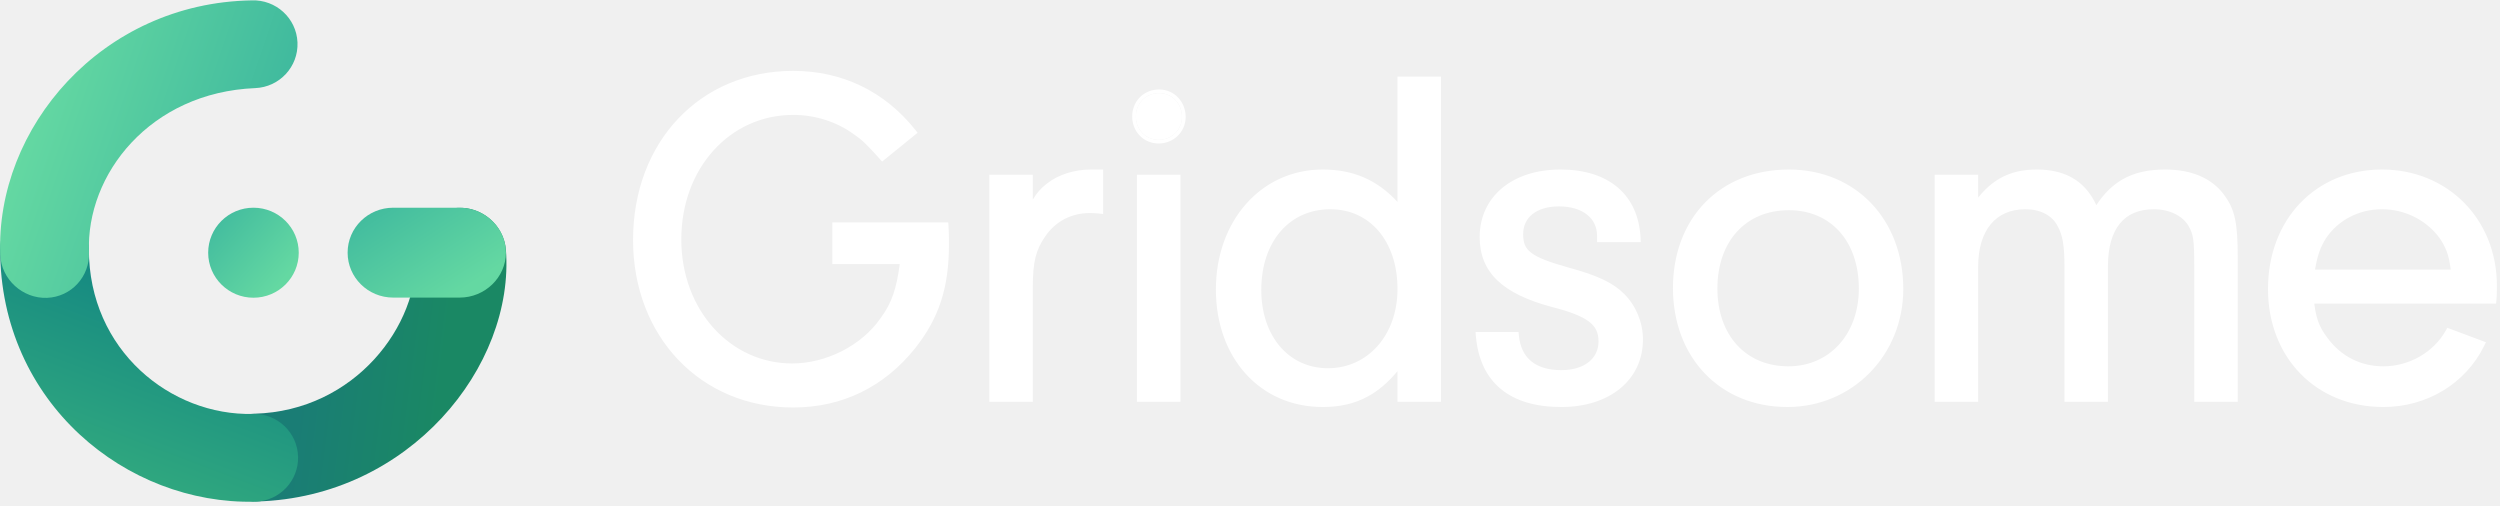
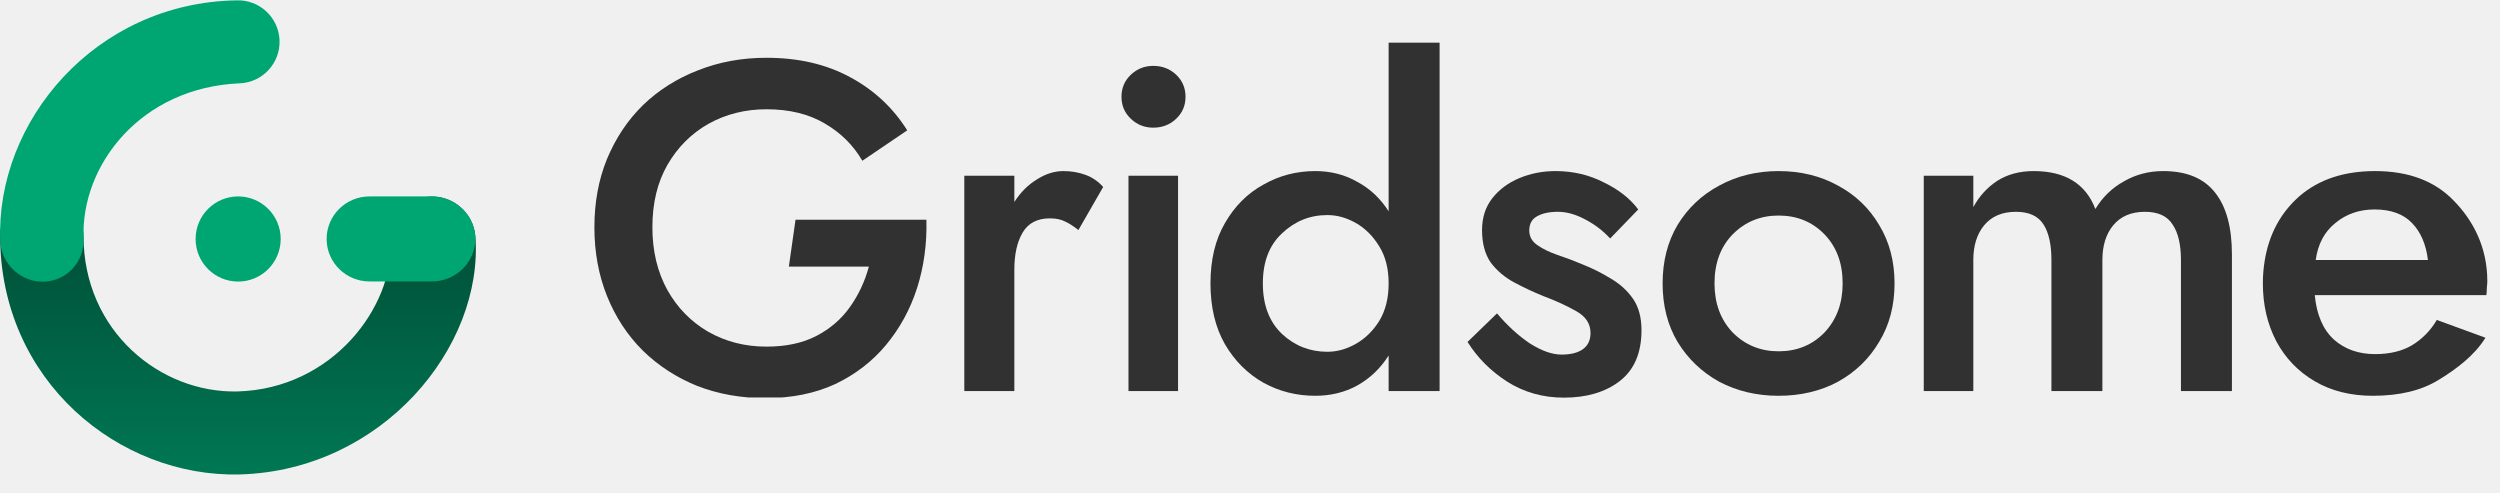
- <svg xmlns="http://www.w3.org/2000/svg" width="593" height="120" viewBox="0 0 593 120" fill="none">
-   <path fill-rule="evenodd" clip-rule="evenodd" d="M108.612 49.299C114.388 49.024 119.501 53.467 120 59.201C122.161 86.936 97.025 117.954 60.955 118.948C55.174 119.107 50.358 114.576 50.198 108.828C50.038 103.079 54.594 98.29 60.375 98.131C84.304 97.472 99.464 76.975 98.655 60.199C98.378 54.455 102.836 49.575 108.612 49.299Z" fill="url(#paint0_linear)" />
-   <path fill-rule="evenodd" clip-rule="evenodd" d="M10.608 48.709C16.391 48.709 21.079 53.37 21.079 59.121C21.079 83.123 40.54 98.657 59.978 98.181C65.76 98.04 70.562 102.585 70.704 108.334C70.846 114.083 66.275 118.858 60.494 119C30.097 119.744 0.033 95.611 0.033 59.121C0.033 53.37 4.825 48.709 10.608 48.709Z" fill="url(#paint1_linear)" />
-   <path d="M82.454 59.929C82.454 54.041 87.297 49.268 93.27 49.268L109.034 49.268C115.008 49.268 120 54.041 120 59.929C120 65.816 115.008 70.589 109.034 70.589H93.27C87.297 70.589 82.454 65.816 82.454 59.929Z" fill="url(#paint2_linear)" />
-   <path d="M49.379 59.944C49.379 54.048 54.191 49.268 60.12 49.268C66.05 49.268 70.862 54.048 70.862 59.944C70.862 65.84 66.05 70.62 60.12 70.62C54.191 70.62 49.379 65.84 49.379 59.944Z" fill="url(#paint3_linear)" />
-   <path fill-rule="evenodd" clip-rule="evenodd" d="M70.564 10.064C70.804 15.81 66.314 20.661 60.536 20.9C35.594 21.93 20.367 41.37 21.108 59.829C21.339 65.575 16.935 70.419 11.157 70.649C5.379 70.878 0.297 66.241 0.066 60.495C-1.141 30.414 24.116 0.677 59.667 0.093C65.445 -0.146 70.324 4.318 70.564 10.064Z" fill="url(#paint4_linear)" />
-   <path d="M274.955 22.09C271.798 22.09 269.43 24.464 269.43 27.629C269.43 30.794 271.798 33.167 274.842 33.167C277.887 33.167 280.368 30.794 280.368 27.742C280.368 24.577 278 22.09 274.955 22.09Z" fill="white" />
-   <path fill-rule="evenodd" clip-rule="evenodd" d="M197.434 52.756H224.92L224.978 53.564C225.093 55.177 225.093 57.235 225.093 57.914V57.921C225.093 68.148 222.788 75.353 217.125 82.534L217.124 82.536L217.122 82.538C209.744 91.782 199.798 96.656 188.135 96.656C166.187 96.656 150.162 79.836 150.162 56.904C150.162 33.639 166.067 16.812 188.135 16.812C199.792 16.812 209.854 21.682 217.123 30.818L217.658 31.491L209.239 38.323L208.684 37.702C205.755 34.428 204.464 33.145 202.534 31.855L202.519 31.845L202.504 31.834C198.487 28.896 193.37 27.255 188.135 27.255C173.14 27.255 161.605 39.888 161.605 56.791C161.605 73.473 173.145 86.213 187.909 86.213C195.98 86.213 204.389 81.935 208.843 75.512L208.85 75.5L208.859 75.489C211.52 71.898 212.646 68.508 213.42 62.634H197.434V52.756ZM234.665 41.453H244.981V47.35C245.93 45.73 246.92 44.641 248.305 43.56C251.076 41.387 254.883 40.21 258.768 40.21H261.67V50.769L260.689 50.646C259.848 50.54 258.997 50.539 258.43 50.539C254.096 50.539 250.308 52.543 247.877 56.146L247.875 56.149L247.873 56.152C245.752 59.234 244.981 62.09 244.981 67.981V95.3H234.665V41.453ZM280 41.453V95.3H269.685V41.453H280ZM331.485 47.886C326.599 42.617 320.922 40.21 313.752 40.21C299.075 40.21 288.408 52.459 288.408 68.659C288.408 84.878 298.867 96.543 313.752 96.543C317.818 96.543 321.323 95.755 324.49 94.02C327.029 92.628 329.314 90.648 331.485 88.042V95.3H341.801V18.169H331.485V47.886ZM389.186 57.434H378.829V55.999C378.829 53.828 377.959 52.103 376.439 50.902C374.899 49.685 372.627 48.957 369.779 48.957C367.043 48.957 364.915 49.656 363.489 50.8C362.083 51.927 361.292 53.539 361.292 55.547C361.292 56.61 361.425 57.436 361.72 58.125C362.01 58.803 362.481 59.405 363.245 59.984C364.826 61.182 367.57 62.221 372.265 63.525C378.956 65.344 382.636 67.088 385.283 69.741C388.039 72.504 389.709 76.455 389.709 80.527C389.709 85.307 387.733 89.34 384.288 92.163C380.857 94.974 376.023 96.543 370.342 96.543C364.295 96.543 359.448 95.129 355.985 92.259C352.508 89.378 350.543 85.126 350.077 79.697L349.996 78.753H360.197L360.273 79.54C360.538 82.302 361.556 84.33 363.189 85.679C364.833 87.037 367.206 87.796 370.342 87.796C373.131 87.796 375.347 87.07 376.847 85.88C378.328 84.704 379.168 83.034 379.168 80.979C379.168 79.944 379 79.087 378.652 78.345C378.306 77.607 377.759 76.935 376.929 76.3C375.235 75.004 372.428 73.907 367.985 72.78L367.978 72.778L367.971 72.776C362.273 71.234 358.023 69.235 355.192 66.532C352.325 63.794 350.976 60.395 350.976 56.225C350.976 51.451 352.92 47.418 356.322 44.593C359.711 41.78 364.49 40.21 370.117 40.21C375.785 40.21 380.434 41.659 383.737 44.473C387.052 47.298 388.91 51.412 389.144 56.525L389.186 57.434ZM458.904 41.453H469.22V46.867C470.791 44.906 472.478 43.399 474.369 42.317C476.924 40.856 479.788 40.21 483.12 40.21C486.797 40.21 489.886 41 492.379 42.692C494.457 44.101 496.064 46.098 497.254 48.66C499.01 45.983 501.01 43.965 503.417 42.574C506.25 40.936 509.57 40.21 513.567 40.21C519.727 40.21 524.539 42.196 527.458 46.094C528.765 47.821 529.613 49.489 530.122 51.8C530.623 54.074 530.791 56.952 530.791 61.086V95.3H520.475V63.12C520.475 59.947 520.418 58.06 520.217 56.706C520.024 55.402 519.7 54.602 519.127 53.61C517.745 51.236 514.7 49.635 510.861 49.635C507.294 49.635 504.632 50.826 502.84 53.017C501.025 55.236 500.006 58.6 500.006 63.12V95.3H489.69V63.233C489.69 58.18 489.236 55.765 488.105 53.704L488.097 53.689L488.09 53.674C486.811 51.111 484.017 49.635 480.414 49.635C476.862 49.635 474.105 50.901 472.219 53.164C470.315 55.449 469.22 58.846 469.22 63.233V95.3H458.904V41.453ZM592.074 72.015H548.95C549.161 73.712 549.44 75.031 549.854 76.196C550.339 77.562 551.022 78.756 552.053 80.116L552.058 80.122L552.063 80.129C555.281 84.538 559.981 86.891 565.34 86.891C571.462 86.891 577.255 83.549 580.141 78.407L580.507 77.755L589.665 81.18L589.241 82.041C584.802 91.058 575.579 96.543 565.34 96.543C549.388 96.543 537.967 84.829 537.967 68.546C537.967 52.057 549.256 40.21 565.002 40.21C580.607 40.21 592.262 52.027 592.262 67.755V67.765C592.262 68.442 592.262 69.942 592.146 71.224L592.074 72.015ZM268.557 27.629C268.557 23.988 271.311 21.22 274.955 21.22C278.521 21.22 281.241 24.137 281.241 27.742C281.241 31.293 278.35 34.037 274.842 34.037C271.299 34.037 268.557 31.257 268.557 27.629ZM327.013 54.81C324.22 51.531 320.264 49.635 315.556 49.635C310.673 49.635 306.604 51.564 303.743 54.885C300.873 58.216 299.175 63.004 299.175 68.772C299.175 74.309 300.843 78.958 303.631 82.209C306.412 85.449 310.342 87.344 314.992 87.344C324.443 87.344 331.485 79.478 331.485 68.546C331.485 62.834 329.815 58.1 327.013 54.81ZM404.459 48.032C409.319 43.057 416.206 40.21 424.311 40.21C440.168 40.21 451.459 52.054 451.459 68.546C451.459 84.269 439.357 96.543 423.973 96.543C416.026 96.543 409.224 93.632 404.411 88.617C399.601 83.605 396.825 76.543 396.825 68.32C396.825 60.041 399.601 53.004 404.459 48.032ZM436.333 54.927C433.452 51.719 429.325 49.861 424.311 49.861C419.178 49.861 414.966 51.723 412.03 54.932C409.087 58.149 407.367 62.787 407.367 68.433C407.367 74.021 409.086 78.631 412.016 81.835C414.939 85.031 419.125 86.891 424.198 86.891C433.901 86.891 440.917 79.337 440.917 68.433C440.917 62.783 439.222 58.143 436.333 54.927ZM549.119 63.946H581.295C580.928 60.596 580.17 58.638 578.614 56.393C575.509 52.214 570.473 49.635 565.002 49.635C559.533 49.635 554.626 52.211 551.75 56.475C550.391 58.618 549.731 60.49 549.119 63.946ZM274.955 22.09C271.798 22.09 269.43 24.464 269.43 27.629C269.43 30.794 271.798 33.167 274.842 33.167C277.887 33.167 280.368 30.794 280.368 27.742C280.368 24.577 278 22.09 274.955 22.09Z" fill="white" />
+ <svg xmlns="http://www.w3.org/2000/svg" width="137" height="27" viewBox="0 0 137 27" fill="none">
+   <path d="M23.577 10.771C24.831 10.711 25.941 11.682 26.05 12.934C26.519 18.994 20.962 25.783 13.132 26C6.533 26.162 0.007 20.89 0.007 12.917C0.007 11.661 1.047 10.642 2.302 10.642C3.558 10.642 4.576 11.661 4.576 12.917C4.576 18.161 8.8 21.555 13.02 21.451C18.215 21.307 21.592 16.818 21.416 13.152C21.356 11.898 22.323 10.831 23.577 10.771Z" fill="url(#paint0_linear)" />
+   <path d="M17.899 13.094C17.899 11.807 18.951 10.764 20.247 10.764L23.669 10.764C24.966 10.764 26.05 11.807 26.05 13.094C26.05 14.38 24.966 15.423 23.669 15.423H20.247C18.951 15.423 17.899 14.38 17.899 13.094Z" fill="#00A672" />
+   <path d="M10.719 13.097C10.719 11.809 11.763 10.764 13.05 10.764C14.338 10.764 15.382 11.809 15.382 13.097C15.382 14.385 14.338 15.43 13.05 15.43C11.763 15.43 10.719 14.385 10.719 13.097Z" fill="#00A672" />
+   <path fill-rule="evenodd" clip-rule="evenodd" d="M15.318 2.199C15.37 3.454 14.395 4.514 13.141 4.566C7.726 4.791 4.421 9.039 4.581 13.072C4.632 14.327 3.676 15.386 2.421 15.436C1.167 15.486 0.064 14.473 0.014 13.217C-0.249 6.645 5.234 0.148 12.952 0.02C14.206 -0.032 15.265 0.943 15.318 2.199Z" fill="#00A672" />
+   <g clip-path="url(#clip0)">
+     <path d="M43.229 14.608H47.615C47.393 15.429 47.043 16.173 46.565 16.84C46.103 17.49 45.497 18.012 44.745 18.405C43.993 18.798 43.08 18.995 42.003 18.995C40.825 18.995 39.757 18.721 38.8 18.174C37.861 17.627 37.117 16.866 36.571 15.891C36.024 14.899 35.751 13.753 35.751 12.453C35.751 11.136 36.024 9.999 36.571 9.041C37.135 8.066 37.886 7.314 38.826 6.784C39.782 6.253 40.842 5.988 42.003 5.988C43.25 5.988 44.309 6.245 45.181 6.758C46.069 7.271 46.761 7.955 47.256 8.81L49.716 7.143C48.931 5.894 47.88 4.919 46.565 4.218C45.266 3.517 43.746 3.166 42.003 3.166C40.654 3.166 39.398 3.397 38.236 3.859C37.092 4.304 36.092 4.937 35.238 5.757C34.401 6.578 33.743 7.562 33.265 8.708C32.804 9.836 32.573 11.085 32.573 12.453C32.573 13.821 32.804 15.078 33.265 16.224C33.726 17.37 34.376 18.362 35.213 19.2C36.067 20.038 37.066 20.688 38.211 21.15C39.355 21.595 40.602 21.817 41.952 21.817C43.387 21.817 44.66 21.56 45.77 21.047C46.88 20.517 47.812 19.799 48.563 18.892C49.315 17.986 49.879 16.951 50.255 15.788C50.63 14.608 50.801 13.36 50.767 12.043H43.595L43.229 14.608Z" fill="#313131" />
+     <path d="M59.096 12.607L60.454 10.247C60.181 9.939 59.856 9.717 59.48 9.58C59.105 9.443 58.703 9.375 58.276 9.375C57.781 9.375 57.294 9.529 56.816 9.836C56.337 10.127 55.927 10.538 55.586 11.068V9.631H52.844V21.432H55.586V14.788C55.586 13.932 55.739 13.248 56.047 12.735C56.354 12.222 56.85 11.966 57.533 11.966C57.875 11.966 58.157 12.026 58.379 12.145C58.601 12.248 58.84 12.402 59.096 12.607Z" fill="#313131" />
+     <path d="M61.841 9.631V21.432H64.557V9.631H61.841ZM61.457 5.303C61.457 5.782 61.627 6.183 61.969 6.508C62.311 6.833 62.721 6.996 63.199 6.996C63.694 6.996 64.113 6.833 64.455 6.508C64.796 6.183 64.967 5.782 64.967 5.303C64.967 4.824 64.796 4.422 64.455 4.097C64.113 3.772 63.694 3.61 63.199 3.61C62.721 3.61 62.311 3.772 61.969 4.097C61.627 4.422 61.457 4.824 61.457 5.303Z" fill="#313131" />
+     <path d="M69.204 15.532C69.204 14.351 69.554 13.437 70.255 12.787C70.955 12.12 71.784 11.786 72.74 11.786C73.27 11.786 73.791 11.931 74.304 12.222C74.816 12.513 75.243 12.941 75.585 13.505C75.927 14.052 76.097 14.728 76.097 15.532C76.097 16.335 75.927 17.02 75.585 17.584C75.243 18.131 74.816 18.55 74.304 18.841C73.791 19.132 73.27 19.277 72.74 19.277C71.784 19.277 70.955 18.952 70.255 18.302C69.554 17.635 69.204 16.712 69.204 15.532ZM66.334 15.532C66.334 16.831 66.599 17.943 67.129 18.867C67.658 19.773 68.359 20.474 69.23 20.97C70.101 21.449 71.049 21.689 72.074 21.689C72.928 21.689 73.697 21.5 74.38 21.124C75.081 20.731 75.653 20.183 76.097 19.482V21.432H78.89V2.264H76.097V11.581C75.653 10.88 75.081 10.341 74.38 9.965C73.697 9.571 72.928 9.375 72.074 9.375C71.049 9.375 70.101 9.623 69.23 10.119C68.359 10.598 67.658 11.299 67.129 12.222C66.599 13.129 66.334 14.232 66.334 15.532Z" fill="#313131" />
+     <path d="M82.036 17.173L80.421 18.738C80.968 19.611 81.694 20.337 82.6 20.919C83.522 21.5 84.556 21.791 85.7 21.791C86.947 21.791 87.964 21.492 88.749 20.893C89.552 20.278 89.954 19.346 89.954 18.097C89.954 17.396 89.8 16.823 89.493 16.378C89.185 15.934 88.784 15.566 88.288 15.275C87.793 14.967 87.263 14.702 86.7 14.48C86.255 14.292 85.803 14.121 85.341 13.967C84.897 13.813 84.53 13.633 84.24 13.428C83.949 13.223 83.804 12.958 83.804 12.633C83.804 12.274 83.941 12.017 84.214 11.863C84.504 11.692 84.889 11.607 85.367 11.607C85.845 11.607 86.341 11.743 86.853 12.017C87.383 12.291 87.844 12.641 88.237 13.069L89.775 11.478C89.33 10.88 88.698 10.384 87.878 9.99C87.075 9.58 86.196 9.375 85.239 9.375C84.538 9.375 83.881 9.503 83.266 9.759C82.651 10.016 82.155 10.384 81.779 10.863C81.404 11.341 81.216 11.923 81.216 12.607C81.216 13.342 81.378 13.941 81.703 14.403C82.044 14.848 82.471 15.207 82.984 15.48C83.496 15.754 84.026 16.002 84.573 16.224C85.256 16.481 85.854 16.754 86.366 17.045C86.896 17.336 87.161 17.738 87.161 18.251C87.161 18.644 87.016 18.944 86.725 19.149C86.452 19.337 86.067 19.431 85.572 19.431C85.059 19.431 84.479 19.226 83.829 18.815C83.198 18.388 82.6 17.84 82.036 17.173Z" fill="#313131" />
+     <path d="M93.955 15.532C93.955 14.42 94.288 13.522 94.955 12.838C95.638 12.154 96.475 11.812 97.466 11.812C98.474 11.812 99.311 12.154 99.977 12.838C100.643 13.522 100.977 14.42 100.977 15.532C100.977 16.626 100.643 17.524 99.977 18.225C99.311 18.909 98.474 19.251 97.466 19.251C96.475 19.251 95.638 18.909 94.955 18.225C94.288 17.524 93.955 16.626 93.955 15.532ZM91.111 15.532C91.111 16.746 91.384 17.815 91.931 18.738C92.495 19.662 93.255 20.389 94.212 20.919C95.185 21.432 96.27 21.689 97.466 21.689C98.679 21.689 99.764 21.432 100.72 20.919C101.677 20.389 102.429 19.662 102.975 18.738C103.539 17.815 103.821 16.746 103.821 15.532C103.821 14.317 103.539 13.248 102.975 12.325C102.429 11.401 101.677 10.683 100.72 10.17C99.764 9.64 98.679 9.375 97.466 9.375C96.27 9.375 95.185 9.64 94.212 10.17C93.255 10.683 92.495 11.401 91.931 12.325C91.384 13.248 91.111 14.317 91.111 15.532Z" fill="#313131" />
+     <path d="M122.309 13.941C122.309 12.453 122.001 11.324 121.386 10.555C120.771 9.768 119.823 9.375 118.542 9.375C117.756 9.375 117.039 9.563 116.39 9.939C115.74 10.298 115.219 10.803 114.826 11.453C114.297 10.067 113.169 9.375 111.444 9.375C110.675 9.375 110.009 9.554 109.445 9.913C108.898 10.273 108.463 10.751 108.138 11.35V9.631H105.422V21.432H108.138V14.249C108.138 13.462 108.335 12.829 108.728 12.351C109.138 11.854 109.718 11.607 110.47 11.607C111.188 11.607 111.692 11.837 111.982 12.299C112.272 12.744 112.418 13.394 112.418 14.249V21.432H115.211V14.249C115.211 13.462 115.407 12.829 115.8 12.351C116.21 11.854 116.791 11.607 117.543 11.607C118.26 11.607 118.764 11.837 119.055 12.299C119.362 12.744 119.516 13.394 119.516 14.249V21.432H122.309V13.941Z" fill="#313131" />
+     <path d="M126.849 16.173H136.254C136.271 16.036 136.279 15.899 136.279 15.762C136.296 15.626 136.305 15.506 136.305 15.403C136.305 13.539 135.519 12.068 134.46 10.991C133.418 9.913 131.983 9.375 130.155 9.375C128.464 9.375 127.088 9.828 126.029 10.734C124.987 11.641 124.347 12.821 124.107 14.275C124.073 14.48 124.048 14.685 124.031 14.89C124.013 15.095 124.005 15.309 124.005 15.532C124.005 16.712 124.253 17.772 124.748 18.713C125.243 19.636 125.944 20.363 126.849 20.893C127.755 21.423 128.814 21.689 130.027 21.689C131.496 21.689 132.7 21.398 133.64 20.816C134.597 20.235 135.621 19.465 136.202 18.507L133.537 17.533C133.196 18.114 132.743 18.576 132.179 18.918C131.633 19.243 130.958 19.405 130.155 19.405C129.249 19.405 128.498 19.14 127.9 18.61C127.302 18.063 126.952 17.25 126.849 16.173ZM126.901 14.249C127.02 13.377 127.379 12.701 127.977 12.222C128.575 11.726 129.292 11.478 130.129 11.478C131.018 11.478 131.701 11.726 132.179 12.222C132.658 12.718 132.948 13.394 133.051 14.249H126.901Z" fill="#313131" />
+   </g>
  <defs>
-     <linearGradient id="paint0_linear" x1="64.654" y1="143.874" x2="97.382" y2="148.117" gradientUnits="userSpaceOnUse">
-       <stop stop-color="#1A7D75" />
-       <stop offset="1" stop-color="#1A8864" />
+     <linearGradient id="paint0_linear" x1="14.071" y1="26.849" x2="14.071" y2="12.819" gradientUnits="userSpaceOnUse">
+       <stop stop-color="#007A55" />
+       <stop offset="1" stop-color="#005037" />
    </linearGradient>
-     <linearGradient id="paint1_linear" x1="3.989" y1="56.525" x2="-12.262" y2="99.612" gradientUnits="userSpaceOnUse">
-       <stop offset="0.013" stop-color="#168A81" />
-       <stop offset="1" stop-color="#31A97F" />
-     </linearGradient>
-     <linearGradient id="paint2_linear" x1="28.275" y1="62.161" x2="55.715" y2="104.116" gradientUnits="userSpaceOnUse">
-       <stop stop-color="#27A59B" />
-       <stop offset="1" stop-color="#64D8A2" />
-     </linearGradient>
-     <linearGradient id="paint3_linear" x1="18.38" y1="62.18" x2="48.102" y2="88.144" gradientUnits="userSpaceOnUse">
-       <stop stop-color="#27A59B" />
-       <stop offset="1" stop-color="#64D8A2" />
-     </linearGradient>
-     <linearGradient id="paint4_linear" x1="149.335" y1="-100.076" x2="61.375" y2="-130.015" gradientUnits="userSpaceOnUse">
-       <stop stop-color="#27A59B" />
-       <stop offset="1" stop-color="#64D8A2" />
-     </linearGradient>
+     <clipPath id="clip0">
+       <rect width="104.427" height="19.443" fill="white" transform="translate(32.5732 2.33737)" />
+     </clipPath>
  </defs>
</svg>
